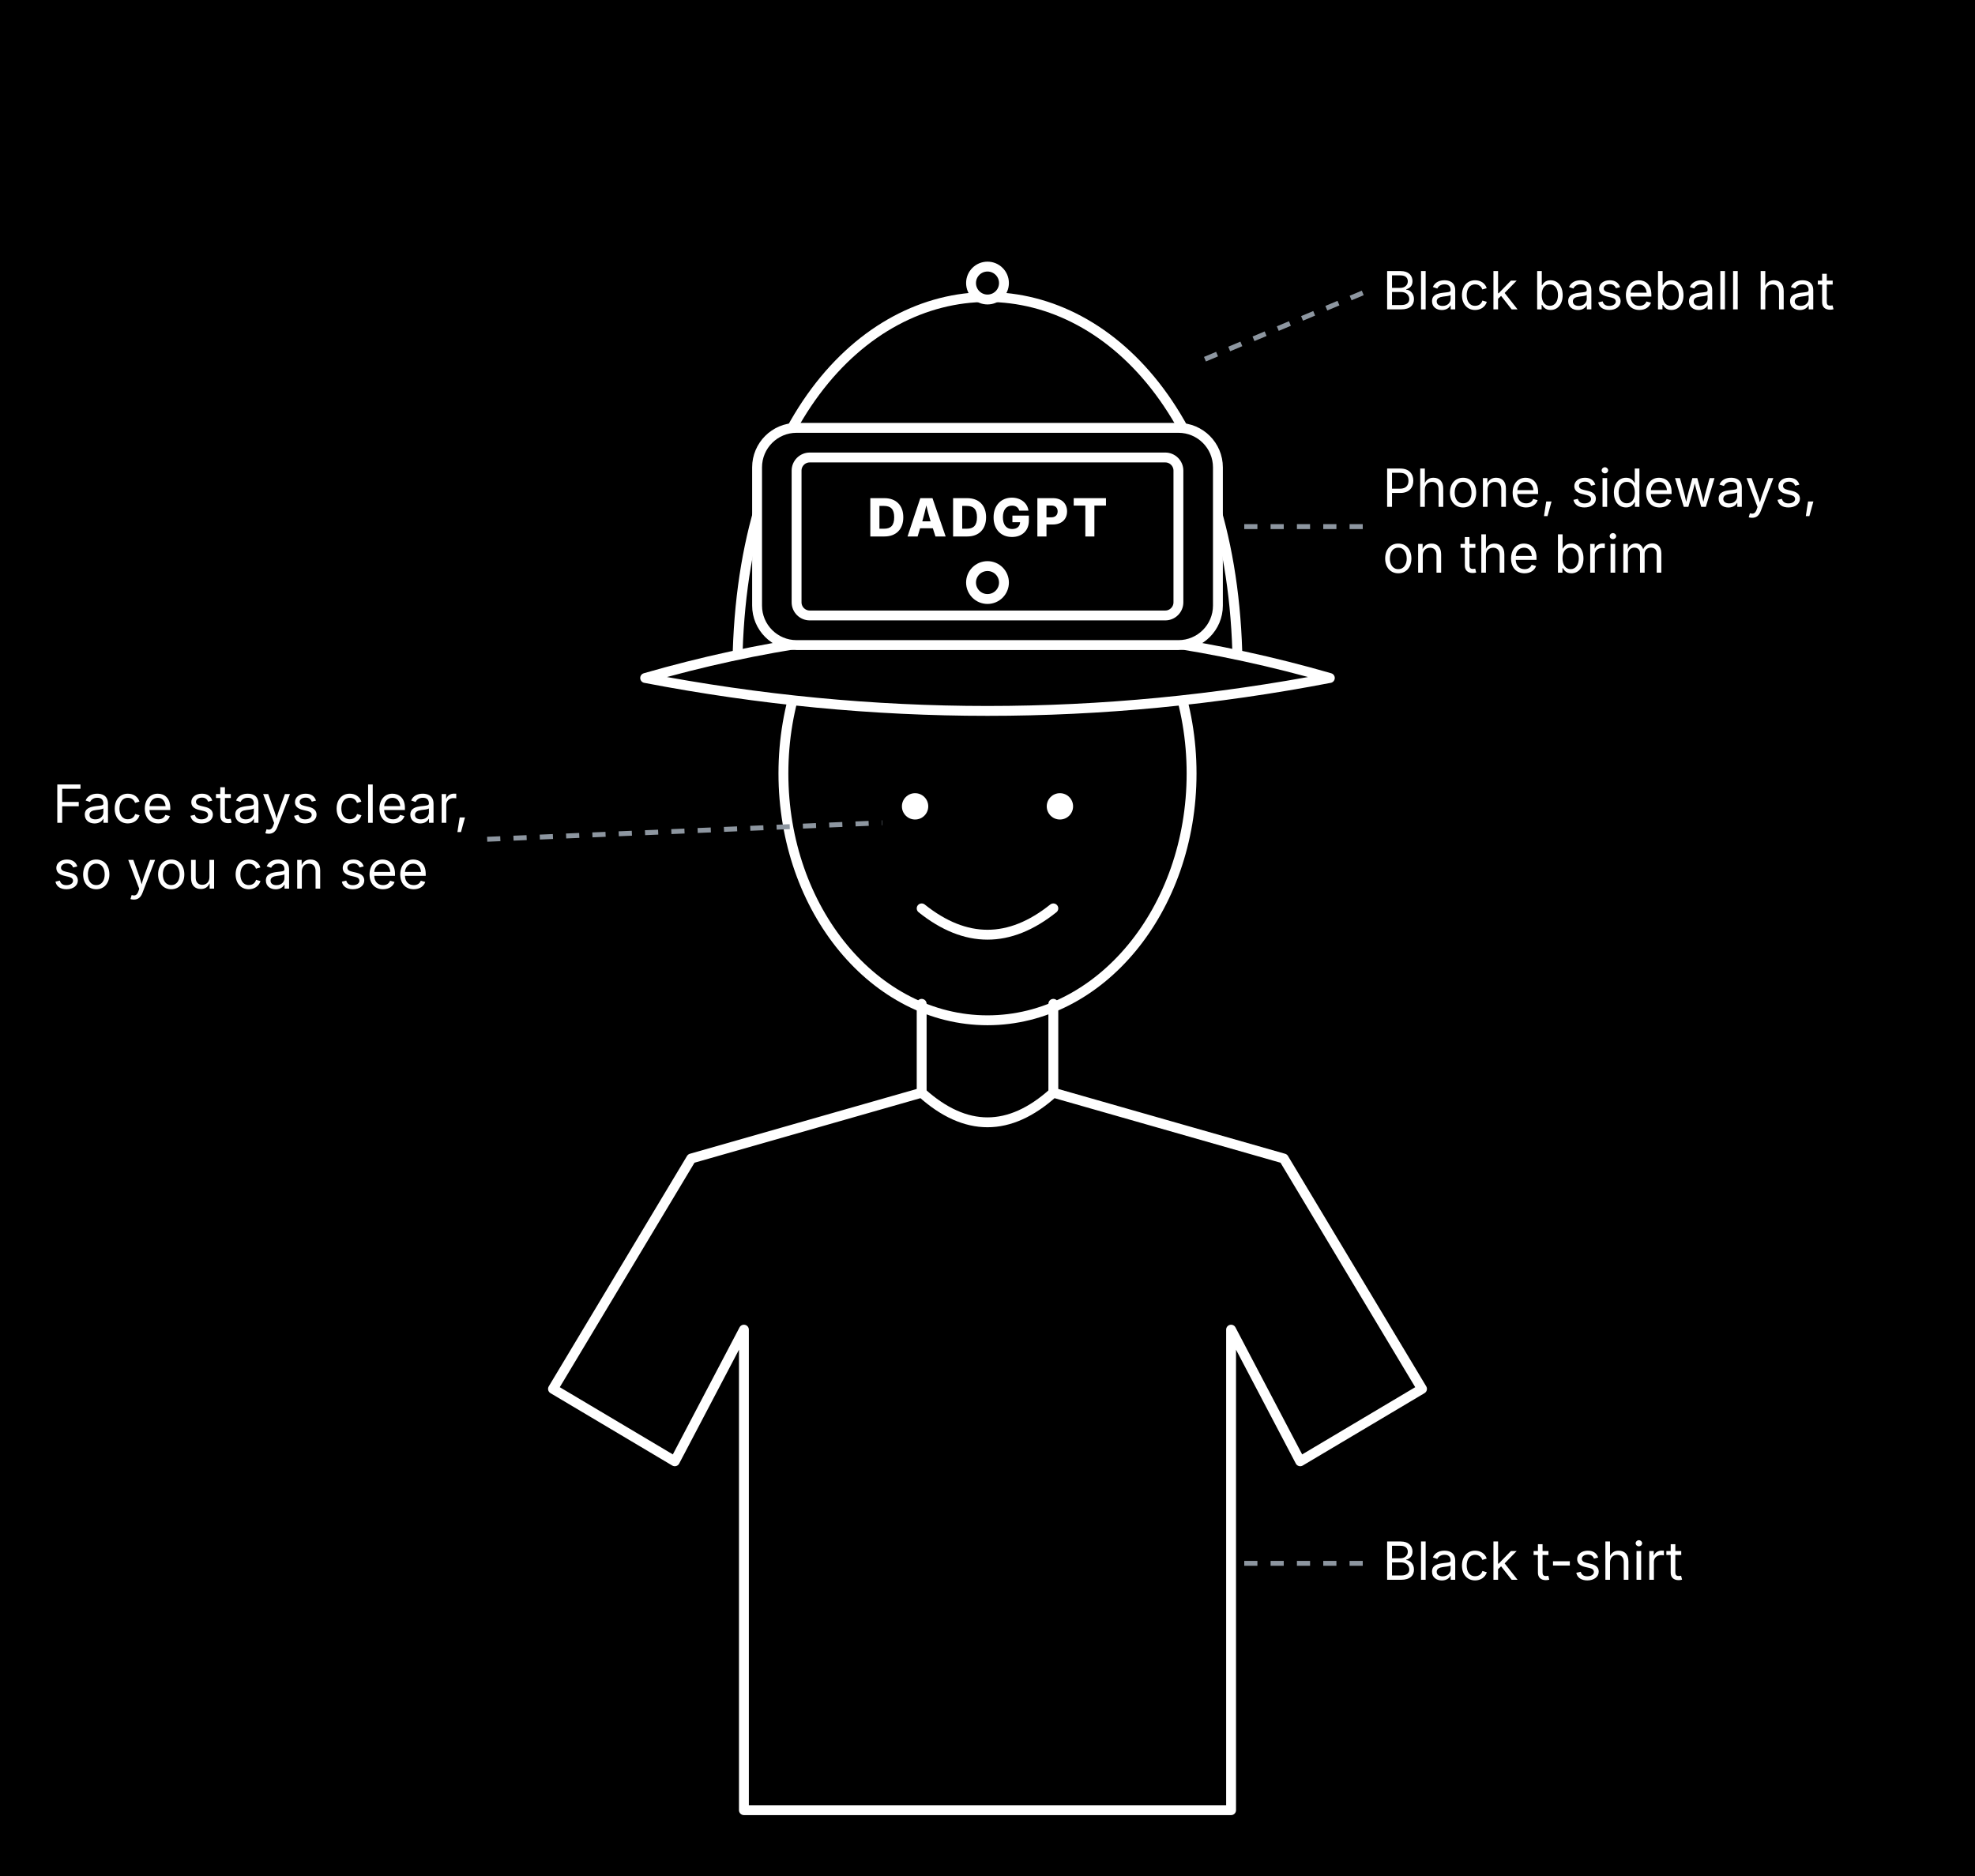
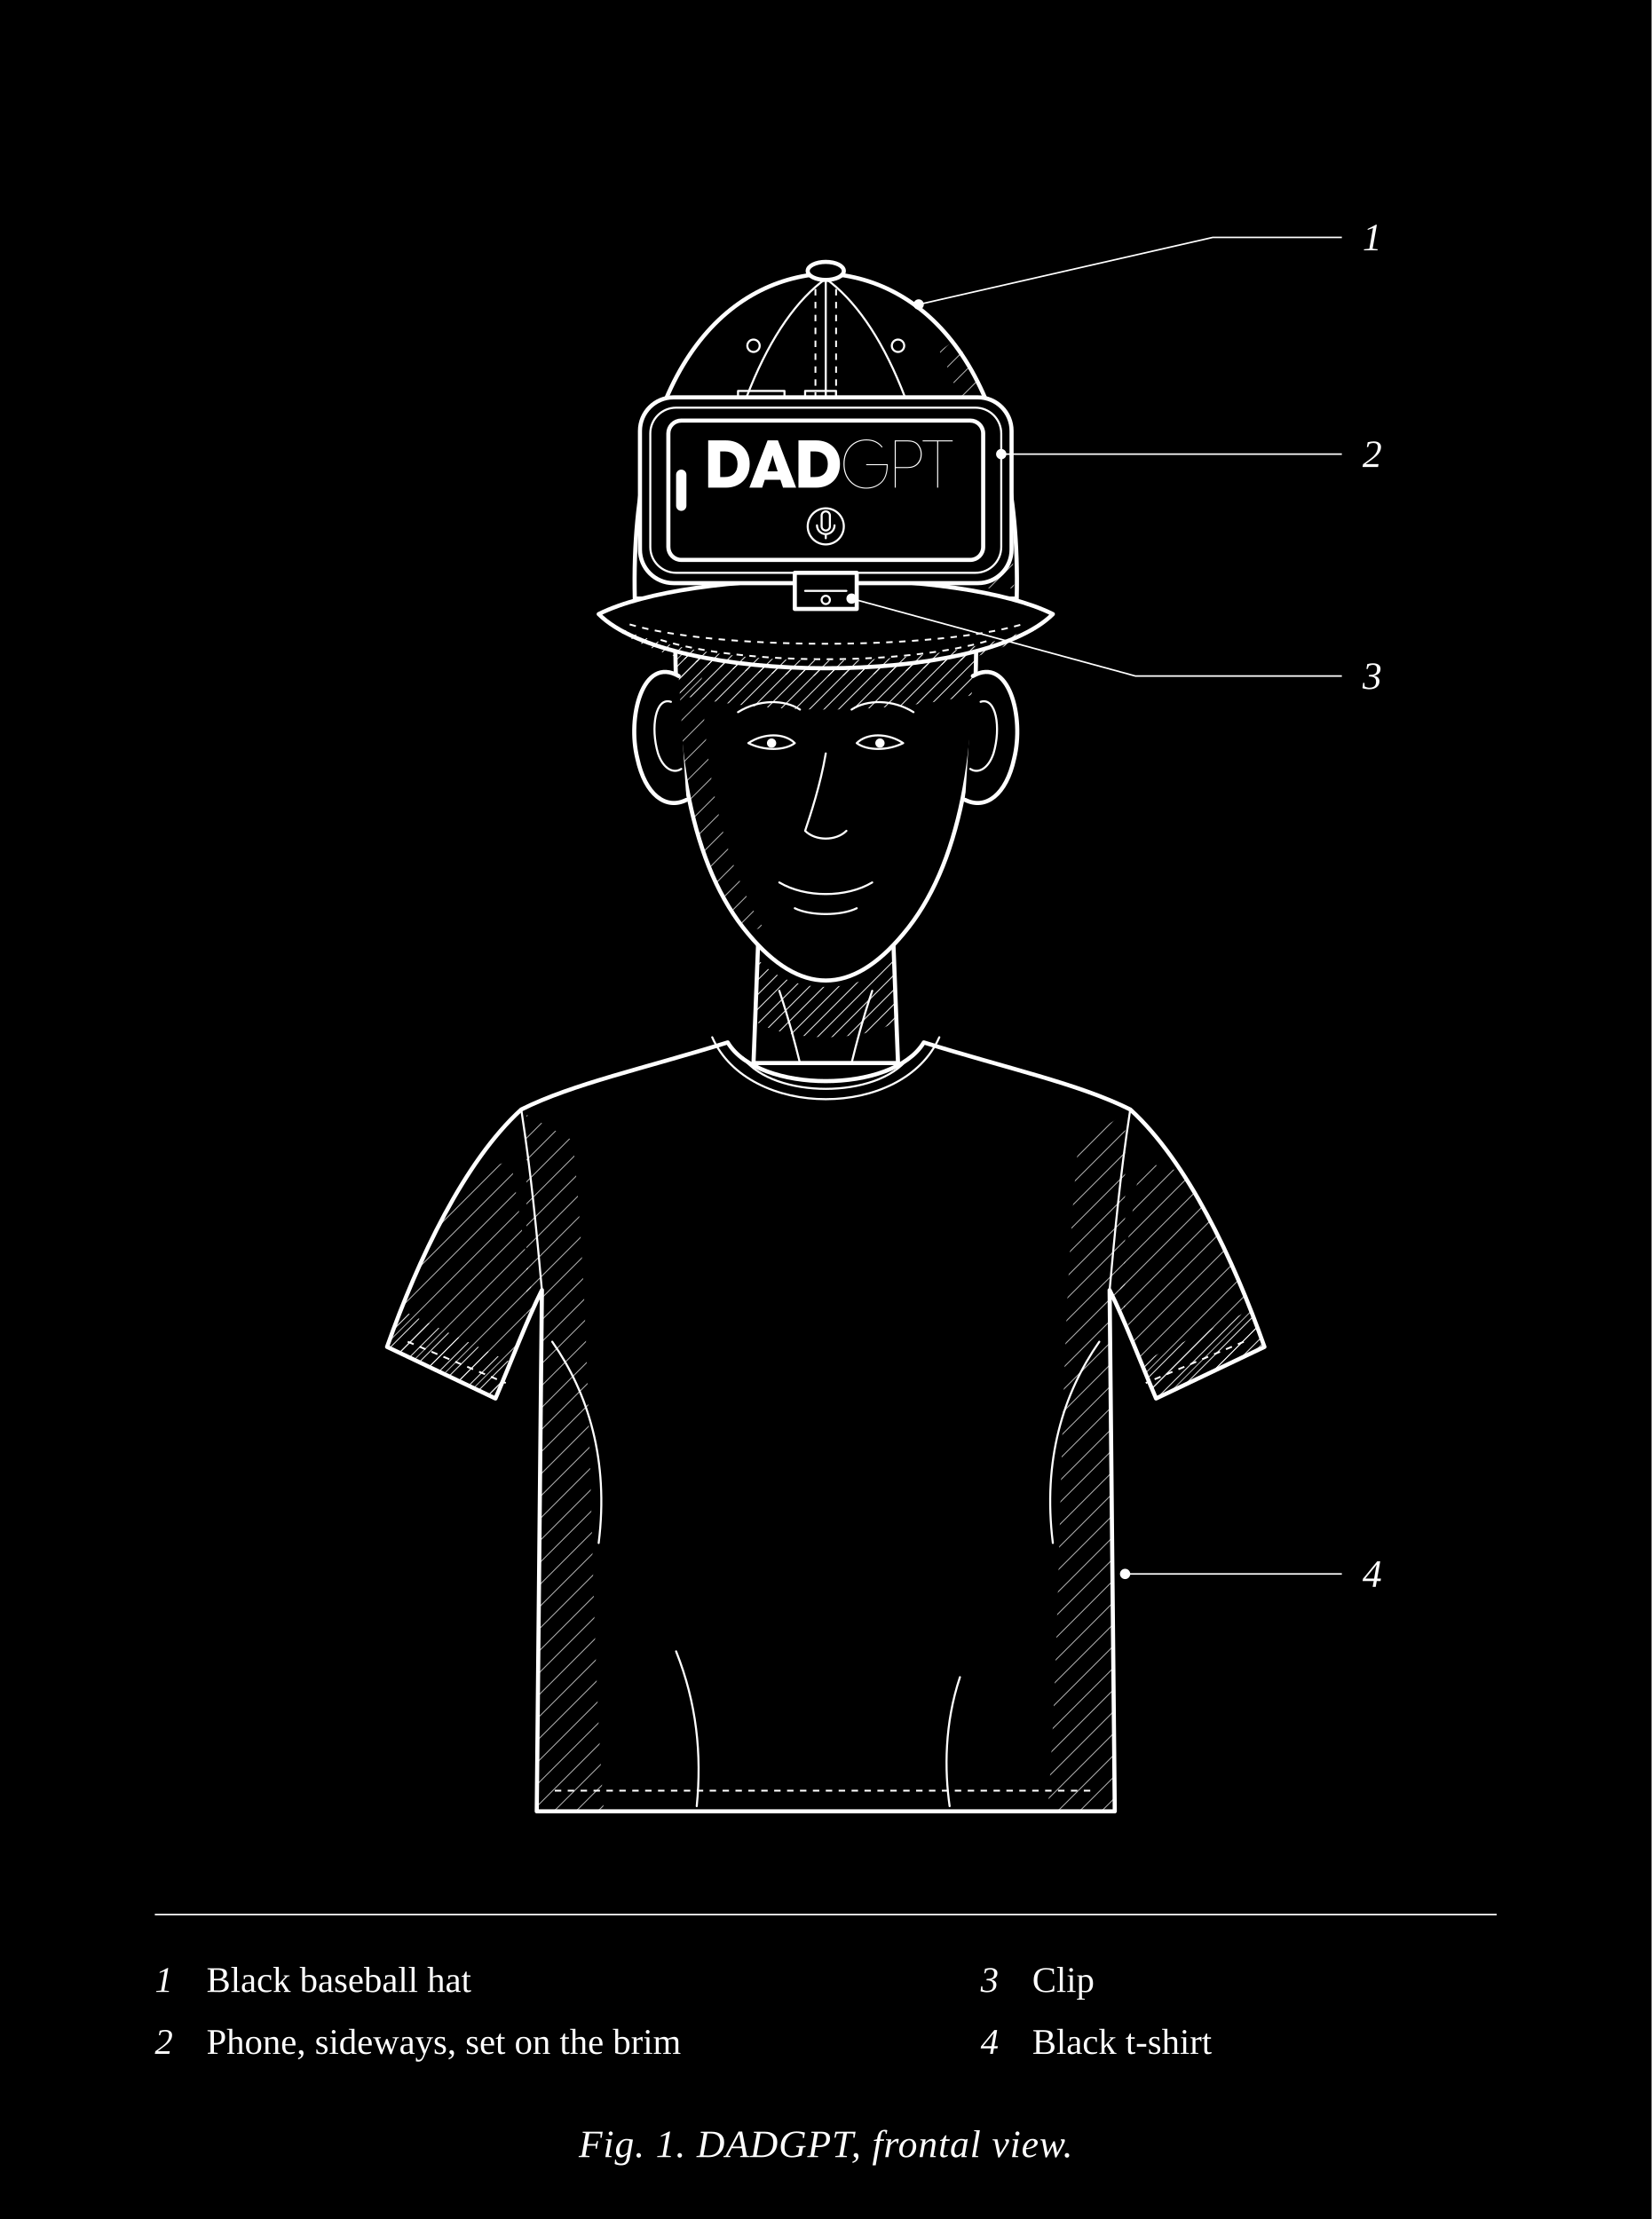
- <svg xmlns="http://www.w3.org/2000/svg" viewBox="0 0 600 570" width="600" height="570" font-family="system-ui, -apple-system, Segoe UI, sans-serif" font-size="16">
+ <svg xmlns="http://www.w3.org/2000/svg" viewBox="0 0 640 860" width="640" height="860">
+   <defs>
+     <pattern id="hatch" width="4" height="4" patternUnits="userSpaceOnUse" patternTransform="rotate(45)">
+       <line x1="0" y1="0" x2="0" y2="4" stroke="#fff" stroke-width="0.6" />
+     </pattern>
+     <pattern id="hatch-light" width="6" height="6" patternUnits="userSpaceOnUse" patternTransform="rotate(45)">
+       <line x1="0" y1="0" x2="0" y2="6" stroke="#fff" stroke-width="0.45" />
+     </pattern>
+     <clipPath id="face">
+       <path d="M262 230 C260 292 268 336 290 362 C300 374 310 380 320 380 C330 380 340 374 350 362 C372 336 380 292 378 230 Z" />
+     </clipPath>
+     <clipPath id="shirt">
+       <path id="shirt-shape" d="M282 404 C250 414 222 420 202 430 C180 450 162 488 150 522 L192 542 C198 528 204 512 210 500 L208 702 L432 702 L430 500 C436 512 442 528 448 542 L490 522 C478 488 460 450 438 430 C418 420 390 414 358 404 C346 424 294 424 282 404 Z" />
+     </clipPath>
+   </defs>
  <style>
-     .line { fill: #000; stroke: #fff; stroke-width: 3; stroke-linecap: round; stroke-linejoin: round; }
-     .open { fill: none; }
-     .thin { fill: none; stroke: #8d96a0; stroke-width: 1.5; stroke-dasharray: 4 4; }
-     .label, .screen { fill: #fff; }
+     .ink { fill: #000; stroke: #fff; stroke-width: 1.6; stroke-linecap: round; stroke-linejoin: round; }
+     .fine { fill: none; stroke: #fff; stroke-width: 0.8; stroke-linecap: round; stroke-linejoin: round; }
+     .stitch { fill: none; stroke: #fff; stroke-width: 0.7; stroke-dasharray: 2.5 2.5; }
+     .lead { fill: none; stroke: #fff; stroke-width: 0.6; }
+     .dot { fill: #fff; }
+     .num { fill: #fff; font: italic 15px Georgia, "Times New Roman", serif; }
+     .key { fill: #fff; font: 14px Georgia, "Times New Roman", serif; }
+     .cap { fill: #fff; font: italic 15px Georgia, "Times New Roman", serif; letter-spacing: 0.02em; }
  </style>
-   <rect width="600" height="570" fill="#000" />
-   <g transform="translate(60 0)">
-     <ellipse class="line" cx="240" cy="235" rx="62" ry="75" />
-     <circle class="screen" cx="218" cy="245" r="4" />
-     <circle class="screen" cx="262" cy="245" r="4" />
-     <path class="line open" d="M220 276 Q240 292 260 276" />
-     <path class="line" d="M164 205 C164 52 316 52 316 205 Z" />
-     <circle class="line" cx="240" cy="86" r="5" />
-     <path class="line" d="M136 206 Q240 176 344 206 Q240 226 136 206 Z" />
-     <rect class="line" x="170" y="130" width="140" height="66" rx="12" />
-     <rect class="line" x="182" y="139" width="116" height="48" rx="4" />
-     <text class="screen" x="240" y="163" text-anchor="middle" font-size="16" font-weight="800" letter-spacing="1">DADGPT</text>
-     <circle class="line" cx="240" cy="177" r="5" />
-     <path class="line open" d="M220 305 L220 332 M260 305 L260 332" />
-     <path class="line" d="M220 332 L150 352 L108 422 L145 444 L166 404 L166 550 L314 550 L314 404 L335 444 L372 422 L330 352 L260 332 Q240 350 220 332 Z" />
+   <rect width="640" height="860" fill="#000" />
+   <path class="ink" d="M294 360 L292 412 L348 412 L346 360 Z" />
+   <path d="M294 372 C306 386 334 386 346 372 L347 396 C334 404 306 404 293 396 Z" fill="url(#hatch)" />
+   <path class="fine" d="M302 384 C306 396 308 404 310 412 M338 384 C334 396 332 404 330 412" />
+   <use href="#shirt-shape" class="ink" />
+   <g clip-path="url(#shirt)">
+     <path d="M204 432 L222 442 C230 520 228 620 234 702 L204 702 Z" fill="url(#hatch-light)" />
+     <path d="M436 432 L418 442 C410 520 412 620 406 702 L436 702 Z" fill="url(#hatch-light)" />
+     <path d="M120 470 L198 450 L206 500 L194 552 L120 552 Z" fill="url(#hatch-light)" />
+     <path d="M520 470 L442 450 L434 500 L446 552 L520 552 Z" fill="url(#hatch-light)" />
+     <path d="M150 522 L192 542 L198 528 L156 508 Z M490 522 L448 542 L442 528 L484 508 Z" fill="url(#hatch)" />
  </g>
-   <g class="label">
-     <text x="420" y="94">Black baseball hat</text>
-     <text x="420" y="154">Phone, sideways,</text>
-     <text x="420" y="174">on the brim</text>
-     <text x="16" y="250">Face stays clear,</text>
-     <text x="16" y="270">so you can see</text>
-     <text x="420" y="480">Black t-shirt</text>
+   <path class="fine" d="M276 402 C290 434 350 434 364 402" />
+   <path class="fine" d="M288 410 C300 426 340 426 352 410" />
+   <path class="stitch" d="M215 694 L425 694 M158 520 L196 536 M482 520 L444 536" />
+   <path class="fine" d="M202 430 C206 456 208 478 210 500 M438 430 C434 456 432 478 430 500" />
+   <path class="fine" d="M214 520 C228 540 236 566 232 598 M426 520 C412 540 404 566 408 598" />
+   <path class="fine" d="M262 640 C270 660 272 680 270 700 M372 650 C366 668 366 686 368 700" />
+   <path class="ink" d="M262 230 C260 292 268 336 290 362 C300 374 310 380 320 380 C330 380 340 374 350 362 C372 336 380 292 378 230 Z" />
+   <g clip-path="url(#face)">
+     <path d="M250 228 L390 228 L390 266 C350 278 290 278 250 266 Z" fill="url(#hatch)" />
+     <path d="M262 230 L272 230 C270 290 278 330 296 360 L262 360 Z" fill="url(#hatch-light)" />
  </g>
-   <path class="thin" d="M414 89 L364 110 M414 160 L374 160 M148 255 L268 250 M414 475 L376 475" />
+   <path class="ink" d="M263 262 C249 254 243 278 247 294 C250 308 258 314 266 310" />
+   <path class="fine" d="M260 272 C254 270 252 282 255 292 C257 298 261 300 264 298" />
+   <path class="ink" d="M377 262 C391 254 397 278 393 294 C390 308 382 314 374 310" />
+   <path class="fine" d="M380 272 C386 270 388 282 385 292 C383 298 379 300 376 298" />
+   <path class="fine" d="M286 276 C294 271 304 271 310 275 M330 275 C336 271 346 271 354 276" />
+   <path class="fine" d="M290 288 C296 284 304 284 308 288 C304 291 296 291 290 288 Z M332 288 C336 284 344 284 350 288 C344 291 336 291 332 288 Z" />
+   <circle class="dot" cx="299" cy="288" r="1.8" />
+   <circle class="dot" cx="341" cy="288" r="1.8" />
+   <path class="fine" d="M320 292 C318 304 314 316 312 322 C316 326 324 326 328 322" />
+   <path class="fine" d="M302 342 C312 348 328 348 338 342" />
+   <path class="fine" d="M308 352 C314 355 326 355 332 352" />
+   <path class="ink" d="M246 232 C244 146 280 108 320 106 C360 108 396 146 394 232 Z" />
+   <path class="fine" d="M320 108 L320 156 M320 108 C298 124 280 164 272 230 M320 108 C342 124 360 164 368 230" />
+   <path class="stitch" d="M316 112 L316 154 M324 112 L324 154" />
+   <circle class="fine" cx="292" cy="134" r="2.4" />
+   <circle class="fine" cx="348" cy="134" r="2.4" />
+   <ellipse class="ink" cx="320" cy="105" rx="7" ry="3.5" />
+   <path d="M370 132 C384 150 392 186 393 228 L380 228 C380 190 376 158 364 136 Z" fill="url(#hatch-light)" />
+   <path class="ink" d="M232 238 C268 220 372 220 408 238 C380 266 260 266 232 238 Z" />
+   <path class="stitch" d="M244 242 C278 252 362 252 396 242 M256 248 C288 258 352 258 384 248" />
+   <path d="M232 238 C260 262 380 262 408 238 C380 270 260 270 232 238 Z" fill="url(#hatch)" />
+   <rect class="ink" x="248" y="154" width="144" height="72" rx="13" />
+   <rect class="fine" x="252" y="158" width="136" height="64" rx="10" />
+   <rect class="ink" x="259" y="163" width="122" height="54" rx="5" />
+   <rect class="dot" x="262" y="182" width="4" height="16" rx="2" />
+   <path class="fine" d="M286 154 L286 151.5 L304 151.5 L304 154 M312 154 L312 151.5 L324 151.5 L324 154" />
+   <g transform="translate(272.6 189) scale(0.0128)" fill="#fff">
+     <path d="M143.333 0.0Q143.333 0.0 143.333 0.0Q143.333 0.0 143.333 0.0V-1432.0Q143.333 -1432.0 143.333 -1432.0Q143.333 -1432.0 143.333 -1432.0H668.669Q996.336 -1432.0 1198.169 -1234.833Q1400.003 -1037.667 1400.003 -716.662Q1400.003 -392.667 1198.336 -196.333Q996.669 0.0 668.669 0.0ZM506.672 -322.005H644.002Q821.999 -319.338 926.998 -422.67Q1031.997 -526.002 1031.997 -713.234Q1031.997 -898.331 926.831 -997.829Q821.666 -1097.328 644.002 -1097.328H506.672Z M1390.333 0.0Q1390.333 0.0 1390.333 0.0Q1390.333 0.0 1390.333 0.0L1941.333 -1432.0Q1941.333 -1432.0 1941.333 -1432.0Q1941.333 -1432.0 1941.333 -1432.0H2255.67Q2255.67 -1432.0 2255.67 -1432.0Q2255.67 -1432.0 2255.67 -1432.0L2806.337 0.0Q2806.337 0.0 2806.337 0.0Q2806.337 0.0 2806.337 0.0H2408.664Q2408.664 0.0 2408.664 0.0Q2408.664 0.0 2408.664 0.0L2150.668 -788.658L2097.668 -971.992H2090.335L2037.335 -789.991L1778.339 0.0Q1778.339 0.0 1778.339 0.0Q1778.339 0.0 1778.339 0.0ZM1666.334 -239.329 1759.668 -492.665H2408.335L2507.669 -239.329Z M2876.333 0.0Q2876.333 0.0 2876.333 0.0Q2876.333 0.0 2876.333 0.0V-1432.0Q2876.333 -1432.0 2876.333 -1432.0Q2876.333 -1432.0 2876.333 -1432.0H3401.669Q3729.336 -1432.0 3931.169 -1234.833Q4133.003 -1037.667 4133.003 -716.662Q4133.003 -392.667 3931.336 -196.333Q3729.669 0.0 3401.669 0.0ZM3239.672 -322.005H3377.002Q3554.999 -319.338 3659.998 -422.67Q3764.997 -526.002 3764.997 -713.234Q3764.997 -898.331 3659.831 -997.829Q3554.666 -1097.328 3377.002 -1097.328H3239.672Z" />
+     <path d="M4927.0 29Q4635.0 29 4437.0 -178.0Q4239.0 -385 4239.0 -718Q4239.0 -1051 4436.0 -1256.0Q4633.0 -1461 4933.0 -1461Q5101.0 -1461 5224.5 -1399.0Q5348.0 -1337 5422.0 -1231Q5422.0 -1231 5422.0 -1231.0Q5422.0 -1231 5422.0 -1231L5399.0 -1213Q5399.0 -1213 5399.0 -1213.0Q5399.0 -1213 5399.0 -1213Q5329.0 -1313 5208.5 -1372.0Q5088.0 -1431 4933.0 -1431Q4647.0 -1431 4459.5 -1233.0Q4272.0 -1035 4272.0 -718Q4272.0 -399 4460.5 -200.0Q4649.0 -1 4927.112 -1.0Q5189.0 -1 5368.5 -163.5Q5548.0 -326 5548.0 -682H4927.0Q4927.0 -682 4927.0 -682.0Q4927.0 -682 4927.0 -682V-712Q4927.0 -712 4927.0 -712.0Q4927.0 -712 4927.0 -712H5579.0Q5579.0 -712 5579.0 -712.0Q5579.0 -712 5579.0 -712Q5579.0 -707 5579.0 -699.0Q5579.0 -691 5579.0 -688Q5579.0 -321 5391.0 -146.0Q5203.0 29 4927.0 29Z M5791.0 0Q5791.0 0 5791.0 0.0Q5791.0 0 5791.0 0V-1432Q5791.0 -1432 5791.0 -1432.0Q5791.0 -1432 5791.0 -1432H6178.0Q6401.0 -1432 6505.5 -1309.0Q6610.0 -1186 6610.0 -1014Q6610.0 -833 6496.0 -713.5Q6382.0 -594 6178.0 -594H5806.0V-624H6177.0Q6369.0 -624 6473.0 -737.5Q6577.0 -851 6577.0 -1014Q6577.0 -1168 6484.0 -1285.0Q6391.0 -1402 6178.0 -1402H5823.0V0Q5823.0 0 5823.0 0.0Q5823.0 0 5823.0 0Z M7075.0 0Q7075.0 0 7075.0 0.0Q7075.0 0 7075.0 0V-1413H7107.0V0Q7107.0 0 7107.0 0.0Q7107.0 0 7107.0 0ZM6636.0 -1401Q6636.0 -1401 6636.0 -1401.0Q6636.0 -1401 6636.0 -1401V-1432Q6636.0 -1432 6636.0 -1432.0Q6636.0 -1432 6636.0 -1432H7546.0Q7546.0 -1432 7546.0 -1432.0Q7546.0 -1432 7546.0 -1432V-1401Q7546.0 -1401 7546.0 -1401.0Q7546.0 -1401 7546.0 -1401Z" />
+   </g>
+   <circle class="fine" cx="320" cy="204" r="7" />
+   <path class="fine" d="M318.4 199.8 L318.4 204 A1.6 1.6 0 0 0 321.6 204 L321.6 199.8 A1.6 1.6 0 0 0 318.4 199.8 Z M316.6 203.6 A3.4 3.4 0 0 0 323.4 203.6 M320 207 L320 208.6" />
+   <path class="ink" d="M308 222 L332 222 L332 236 L308 236 Z" />
+   <path class="fine" d="M312 229 L328 229" />
+   <circle class="fine" cx="320" cy="232.5" r="1.6" />
+   <g class="lead">
+     <path d="M356 118 L470 92 L520 92" />
+     <path d="M388 176 L520 176" />
+     <path d="M330 232 L440 262 L520 262" />
+     <path d="M436 610 L520 610" />
+   </g>
+   <g class="dot">
+     <circle cx="356" cy="118" r="2" />
+     <circle cx="388" cy="176" r="2" />
+     <circle cx="330" cy="232" r="2" />
+     <circle cx="436" cy="610" r="2" />
+   </g>
+   <g class="num">
+     <text x="528" y="97">1</text>
+     <text x="528" y="181">2</text>
+     <text x="528" y="267">3</text>
+     <text x="528" y="615">4</text>
+   </g>
+   <path class="lead" d="M60 742 L580 742" />
+   <g class="key">
+     <text x="60" y="772" font-style="italic">1</text>
+     <text x="80" y="772">Black baseball hat</text>
+     <text x="60" y="796" font-style="italic">2</text>
+     <text x="80" y="796">Phone, sideways, set on the brim</text>
+     <text x="380" y="772" font-style="italic">3</text>
+     <text x="400" y="772">Clip</text>
+     <text x="380" y="796" font-style="italic">4</text>
+     <text x="400" y="796">Black t-shirt</text>
+   </g>
+   <text class="cap" x="320" y="836" text-anchor="middle">Fig. 1. DADGPT, frontal view.</text>
</svg>
